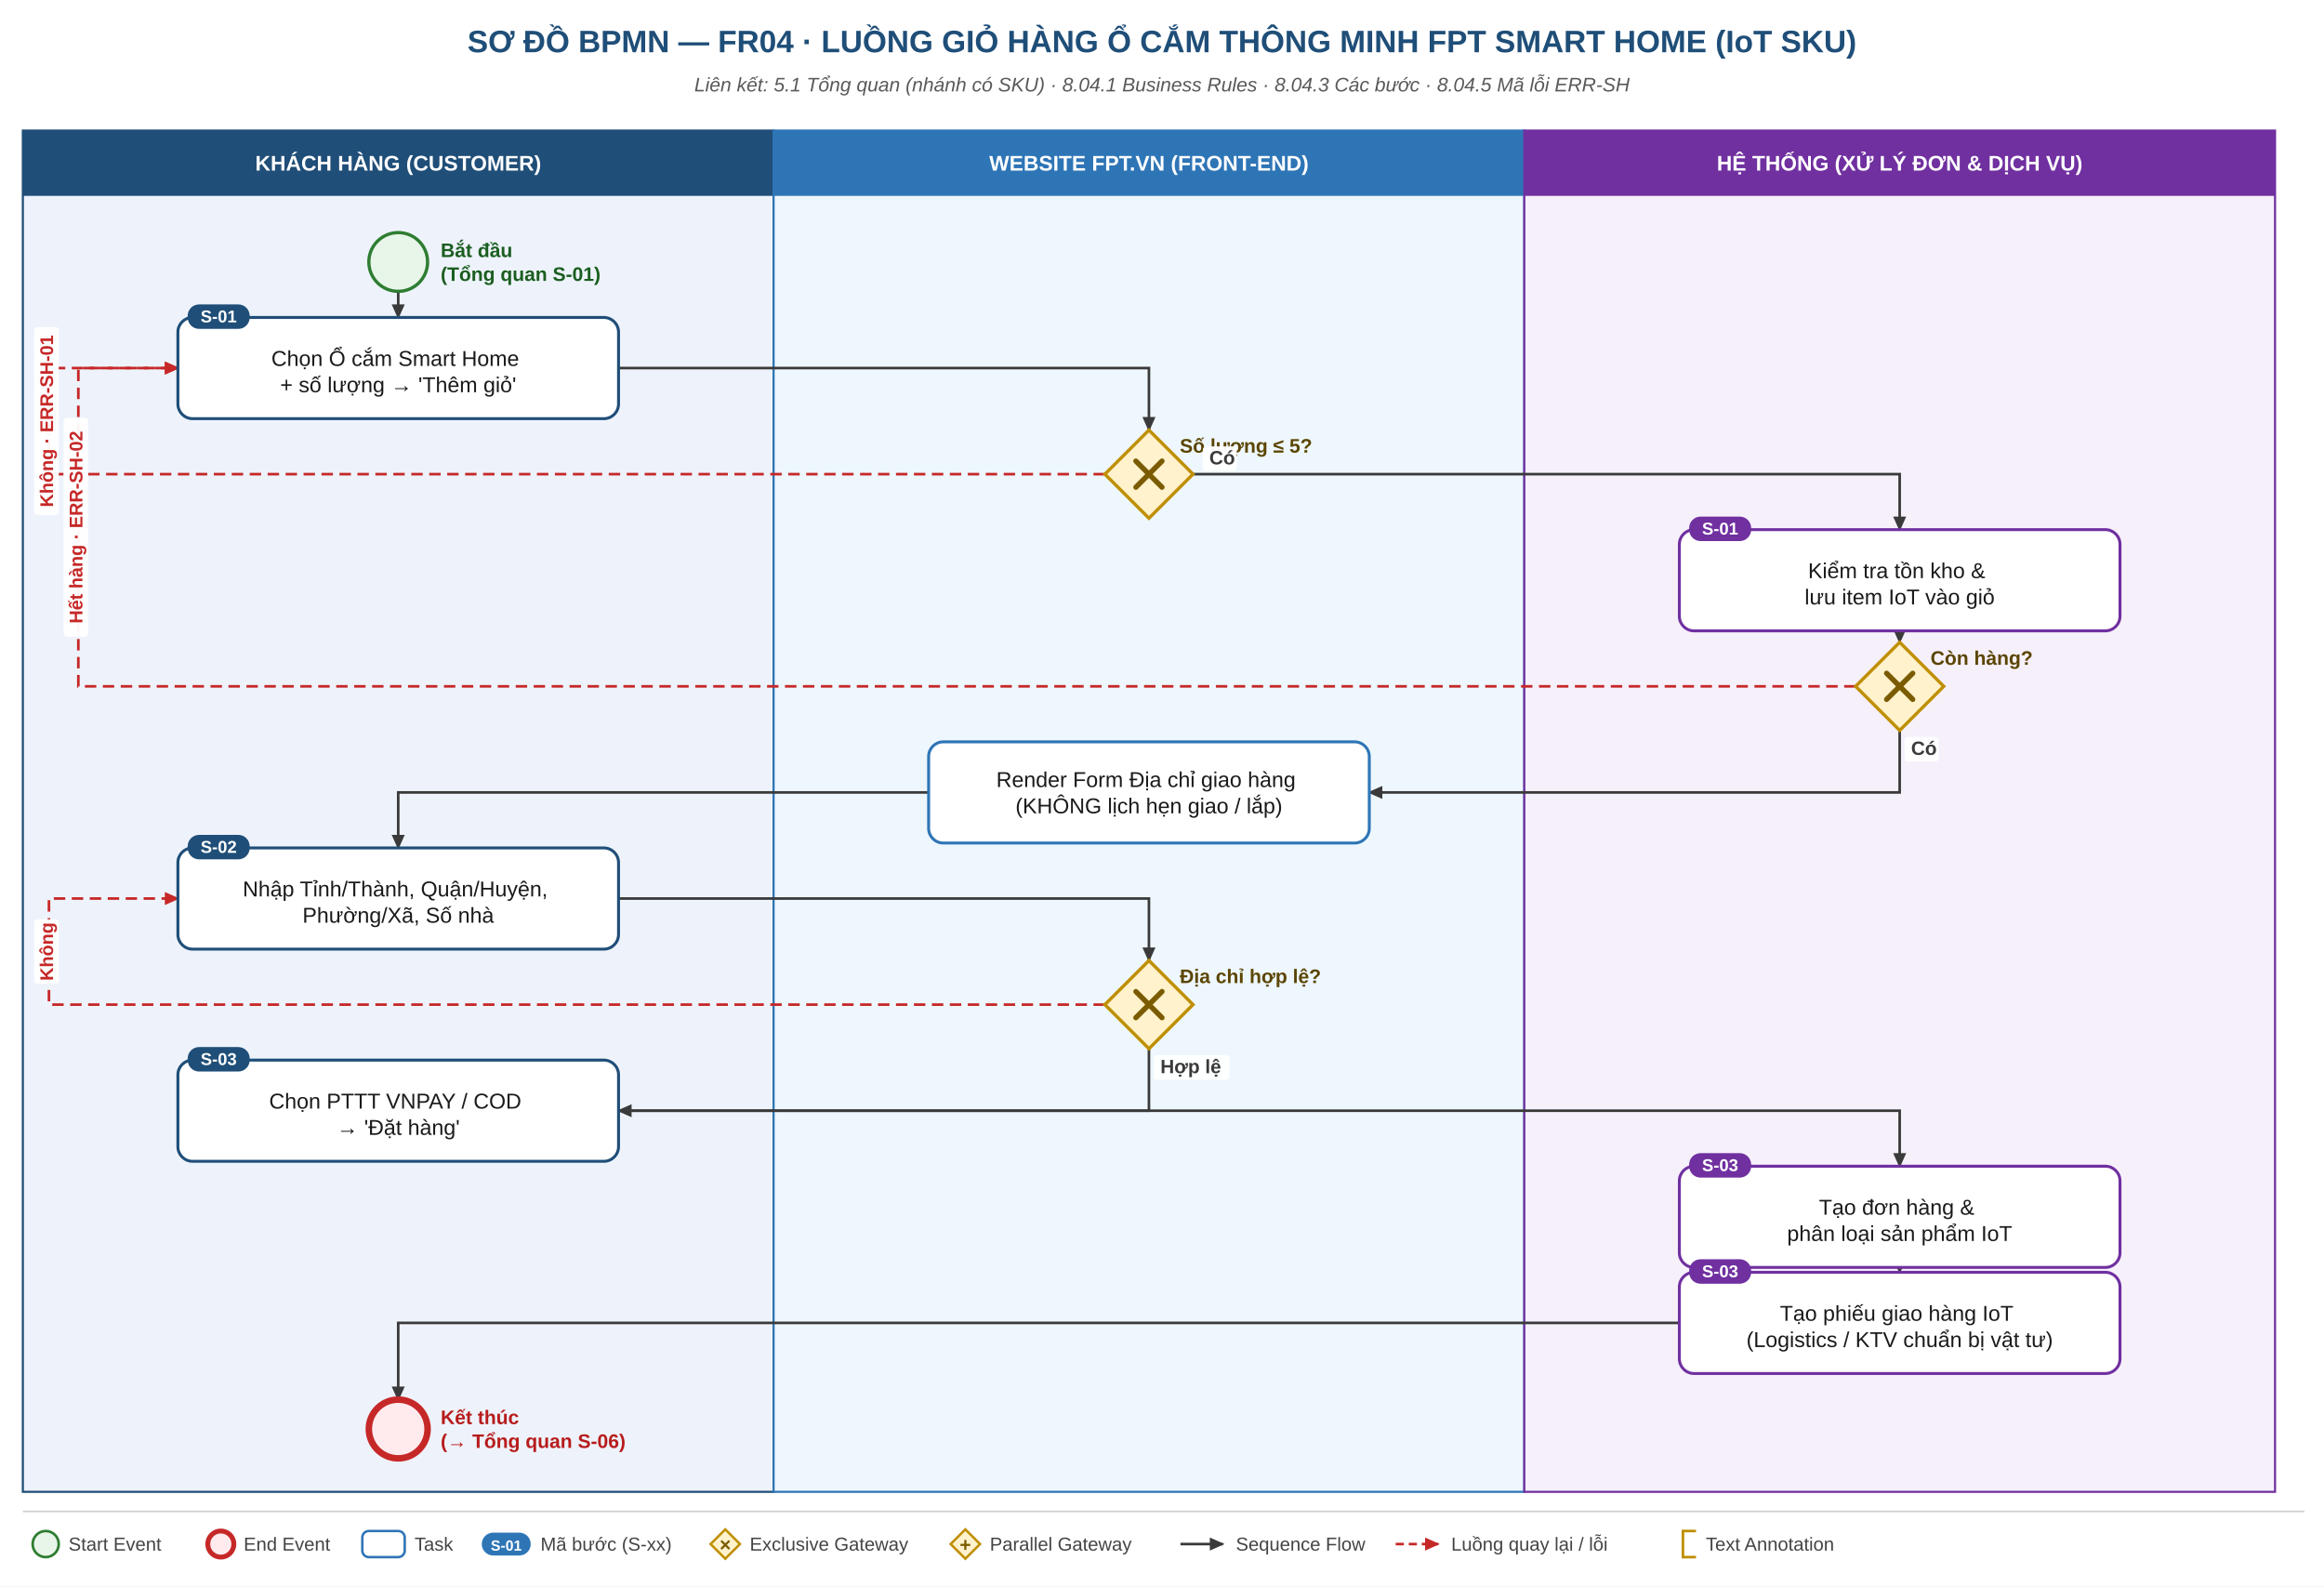
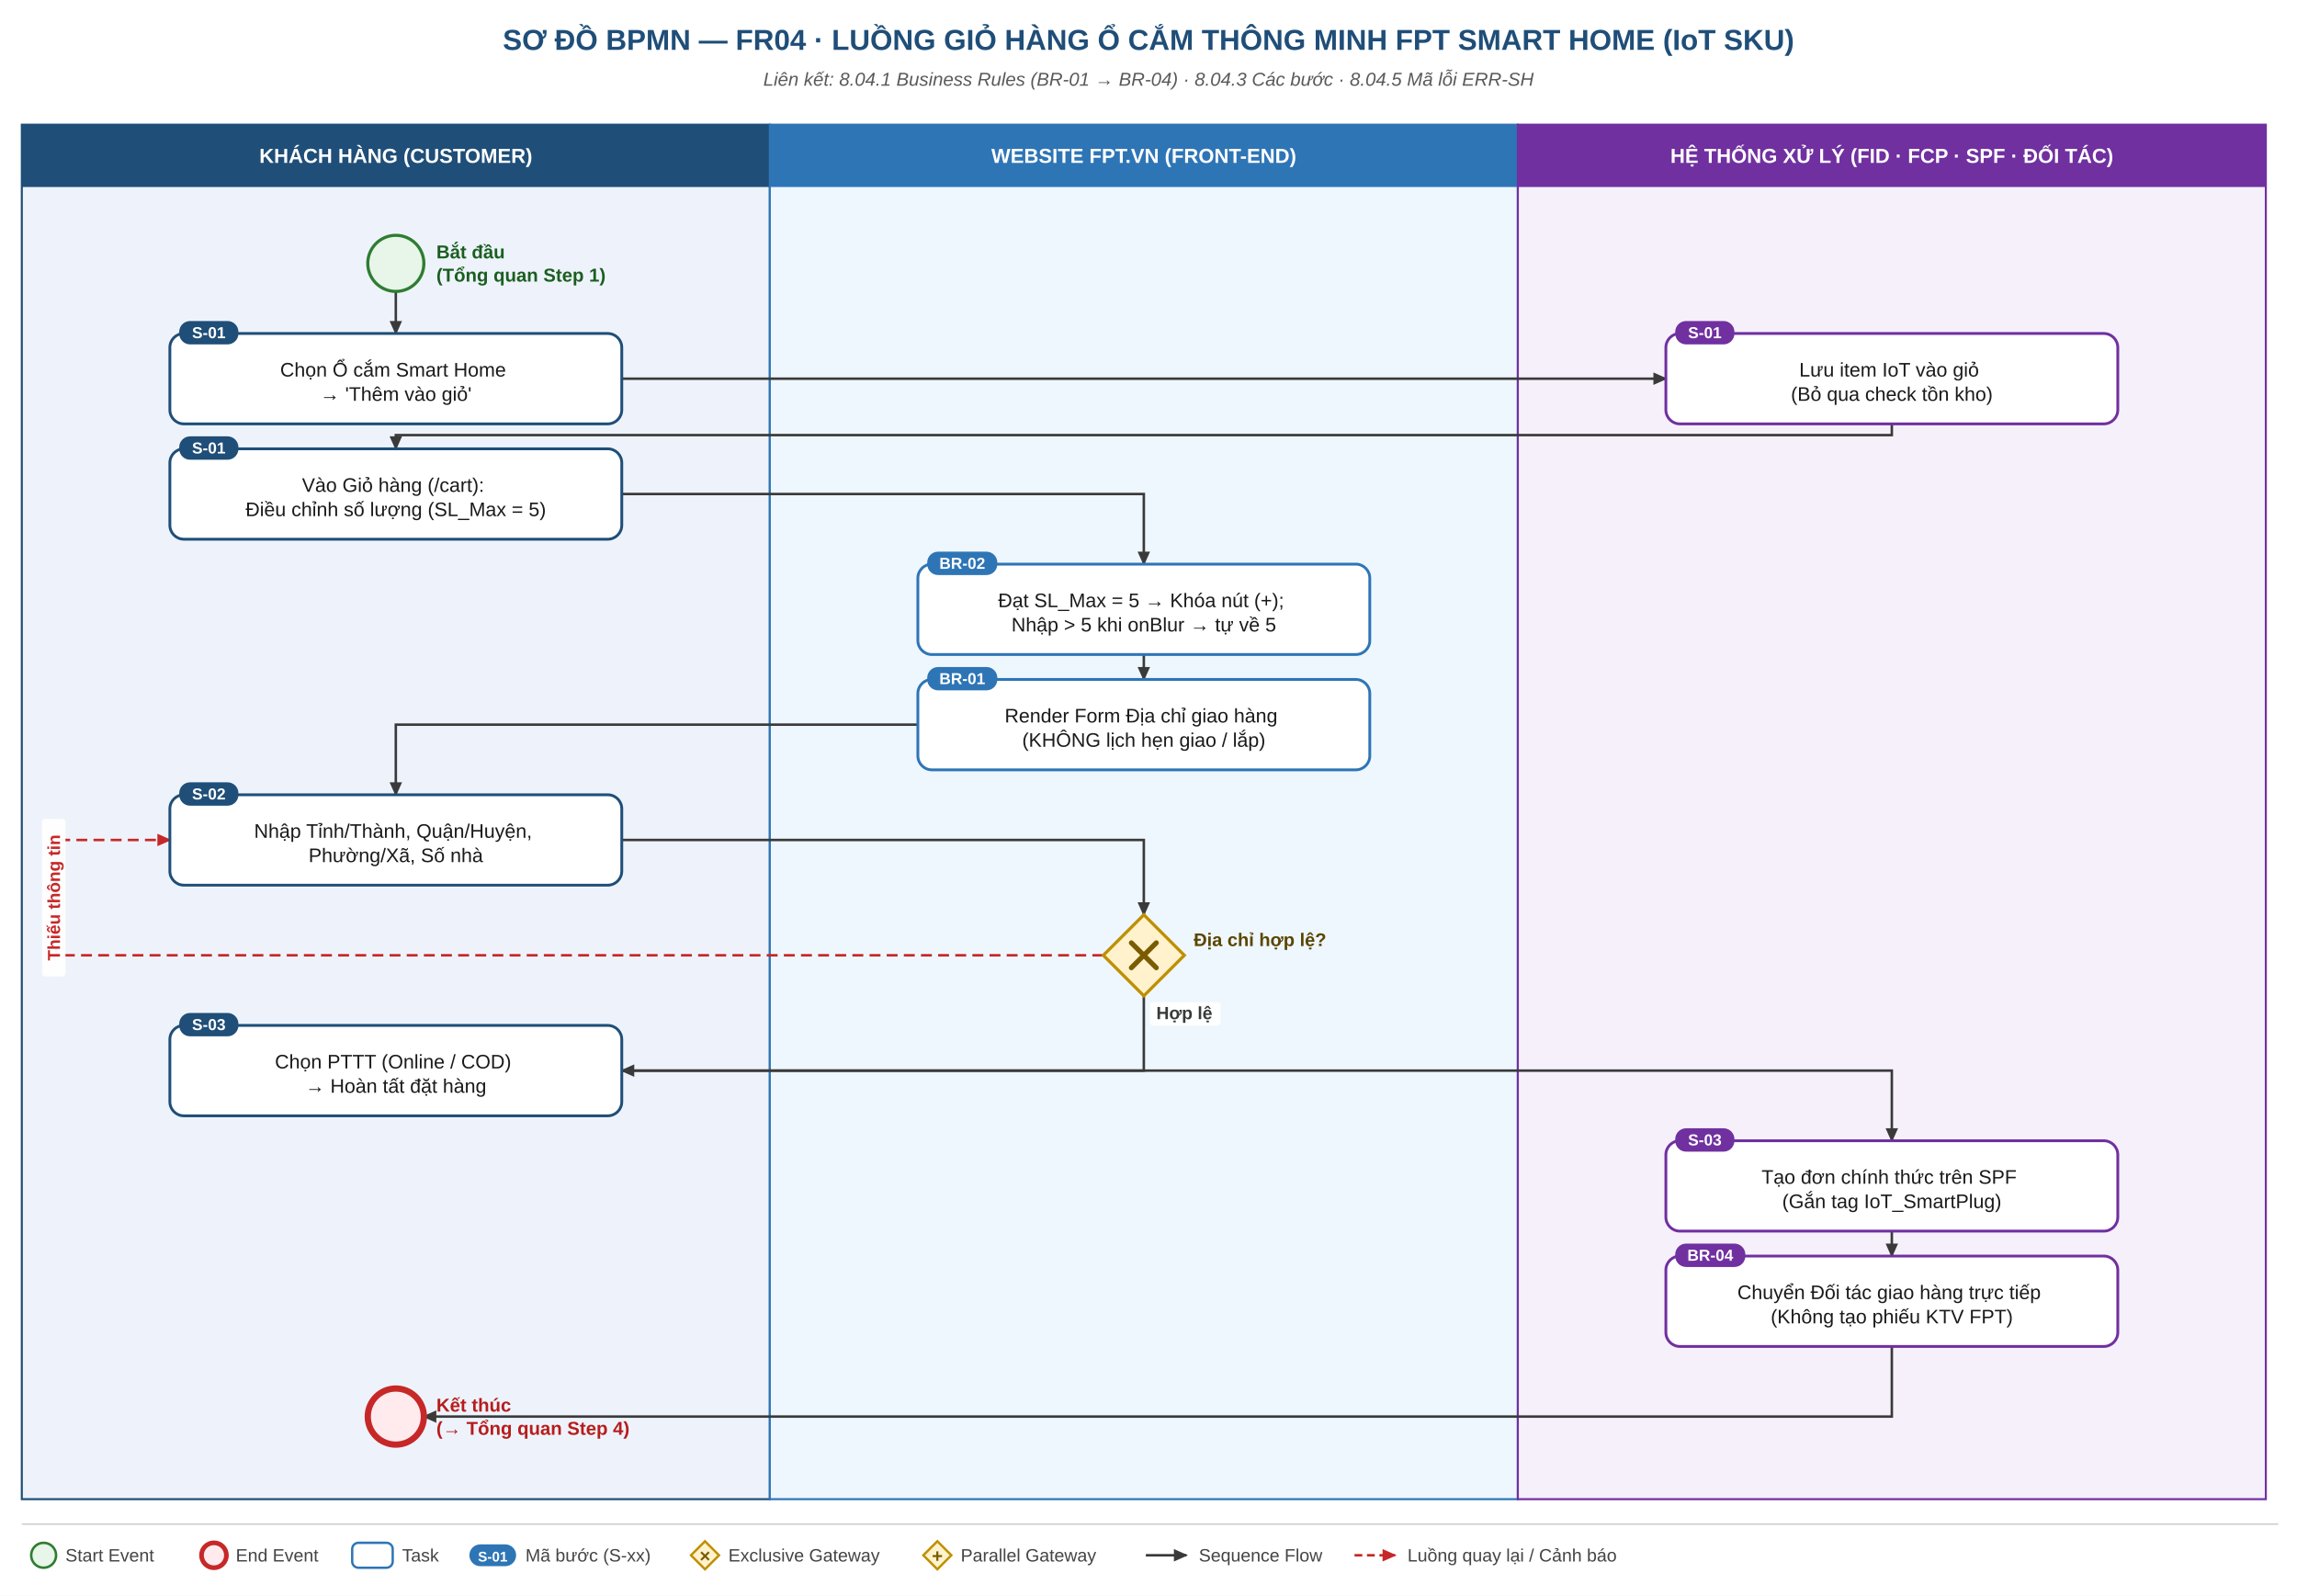
- <svg xmlns="http://www.w3.org/2000/svg" width="1424" height="972" viewBox="0 0 1424 972" font-family="Arial, Helvetica, sans-serif">
-   <rect width="1424" height="972" fill="#ffffff" />
+ <svg xmlns="http://www.w3.org/2000/svg" width="1474" height="1024" viewBox="0 0 1474 1024" font-family="Arial, Helvetica, sans-serif">
+   <rect width="1474" height="1024" fill="#ffffff" />
  <defs>
    <marker id="a" markerWidth="10" markerHeight="10" refX="8" refY="4" orient="auto" markerUnits="userSpaceOnUse">
      <path d="M0,0 L9,4 L0,8 Z" fill="#3a3a3a" />
    </marker>
    <marker id="ar" markerWidth="10" markerHeight="10" refX="8" refY="4" orient="auto" markerUnits="userSpaceOnUse">
      <path d="M0,0 L9,4 L0,8 Z" fill="#c62828" />
    </marker>
  </defs>
-   <text x="712.0" y="32" font-size="19" font-weight="bold" fill="#1f4e78" text-anchor="middle">SƠ ĐỒ BPMN — FR04 · LUỒNG GIỎ HÀNG Ổ CẮM THÔNG MINH FPT SMART HOME (IoT SKU)</text>
-   <text x="712.0" y="56" font-size="12" fill="#595959" font-style="italic" text-anchor="middle">Liên kết: 5.1 Tổng quan (nhánh có SKU) · 8.04.1 Business Rules · 8.04.3 Các bước · 8.04.5 Mã lỗi ERR-SH</text>
-   <rect x="14" y="80" width="460" height="834" fill="#eef3fb" stroke="#1f4e78" stroke-width="1.3" />
-   <rect x="14" y="80" width="460" height="40" fill="#1f4e78" />
-   <text x="244.0" y="104.5" font-size="13" font-weight="bold" fill="#fff" text-anchor="middle">KHÁCH HÀNG (CUSTOMER)</text>
-   <rect x="474" y="80" width="460" height="834" fill="#eef7fd" stroke="#2e75b6" stroke-width="1.3" />
-   <rect x="474" y="80" width="460" height="40" fill="#2e75b6" />
-   <text x="704.0" y="104.5" font-size="13" font-weight="bold" fill="#fff" text-anchor="middle">WEBSITE FPT.VN (FRONT-END)</text>
-   <rect x="934" y="80" width="460" height="834" fill="#f6f0fb" stroke="#7030a0" stroke-width="1.3" />
-   <rect x="934" y="80" width="460" height="40" fill="#7030a0" />
-   <text x="1164.0" y="104.5" font-size="13" font-weight="bold" fill="#fff" text-anchor="middle">HỆ THỐNG (XỬ LÝ ĐƠN &amp; DỊCH VỤ)</text>
-   <path d="M244.0,178.5 L244.0,194.5" fill="none" stroke="#3a3a3a" stroke-width="1.6" marker-end="url(#a)" />
-   <path d="M379.0,225.5 L704.0,225.5 L704.0,263.5" fill="none" stroke="#3a3a3a" stroke-width="1.6" marker-end="url(#a)" />
-   <path d="M731.0,290.5 L1164.0,290.5 L1164.0,324.5" fill="none" stroke="#3a3a3a" stroke-width="1.6" marker-end="url(#a)" />
-   <path d="M677.0,290.5 L30.0,290.5 L30.0,225.5 L109.0,225.5" fill="none" stroke="#c62828" stroke-width="1.6" stroke-dasharray="7,4" marker-end="url(#ar)" />
-   <path d="M1164.0,386.5 L1164.0,393.5" fill="none" stroke="#3a3a3a" stroke-width="1.6" marker-end="url(#a)" />
-   <path d="M1164.0,447.5 L1164.0,485.5 L839.0,485.5" fill="none" stroke="#3a3a3a" stroke-width="1.6" marker-end="url(#a)" />
-   <path d="M1137.0,420.5 L48.0,420.5 L48.0,225.5 L109.0,225.5" fill="none" stroke="#c62828" stroke-width="1.6" stroke-dasharray="7,4" marker-end="url(#ar)" />
-   <path d="M569.0,485.5 L244.0,485.5 L244.0,519.5" fill="none" stroke="#3a3a3a" stroke-width="1.6" marker-end="url(#a)" />
-   <path d="M379.0,550.5 L704.0,550.5 L704.0,588.5" fill="none" stroke="#3a3a3a" stroke-width="1.6" marker-end="url(#a)" />
-   <path d="M704.0,642.5 L704.0,680.5 L379.0,680.5" fill="none" stroke="#3a3a3a" stroke-width="1.6" marker-end="url(#a)" />
-   <path d="M677.0,615.5 L30.0,615.5 L30.0,550.5 L109.0,550.5" fill="none" stroke="#c62828" stroke-width="1.6" stroke-dasharray="7,4" marker-end="url(#ar)" />
-   <path d="M379.0,680.5 L1164.0,680.5 L1164.0,714.5" fill="none" stroke="#3a3a3a" stroke-width="1.6" marker-end="url(#a)" />
-   <path d="M1164.0,776.5 L1164.0,779.5" fill="none" stroke="#3a3a3a" stroke-width="1.6" marker-end="url(#a)" />
-   <path d="M1029.0,810.5 L244.0,810.5 L244.0,857.5" fill="none" stroke="#3a3a3a" stroke-width="1.6" marker-end="url(#a)" />
-   <circle cx="244.0" cy="160.5" r="18" fill="#e8f5e9" stroke="#2e7d32" stroke-width="2" />
-   <text x="270.0" y="157.5" font-size="12" fill="#1b5e20" font-weight="bold" text-anchor="start">
-     <tspan x="270.0" dy="0.0">Bắt đầu</tspan>
-     <tspan x="270.0" dy="14.6">(Tổng quan S-01)</tspan>
+   <text x="737.0" y="32" font-size="18.5" font-weight="bold" fill="#1f4e78" text-anchor="middle">SƠ ĐỒ BPMN — FR04 · LUỒNG GIỎ HÀNG Ổ CẮM THÔNG MINH FPT SMART HOME (IoT SKU)</text>
+   <text x="737.0" y="55" font-size="12" fill="#595959" font-style="italic" text-anchor="middle">Liên kết: 8.04.1 Business Rules (BR-01 → BR-04) · 8.04.3 Các bước · 8.04.5 Mã lỗi ERR-SH</text>
+   <rect x="14" y="80" width="480" height="882" fill="#eef3fb" stroke="#1f4e78" stroke-width="1.3" />
+   <rect x="14" y="80" width="480" height="40" fill="#1f4e78" />
+   <text x="254.0" y="104.5" font-size="13" font-weight="bold" fill="#fff" text-anchor="middle">KHÁCH HÀNG (CUSTOMER)</text>
+   <rect x="494" y="80" width="480" height="882" fill="#eef7fd" stroke="#2e75b6" stroke-width="1.3" />
+   <rect x="494" y="80" width="480" height="40" fill="#2e75b6" />
+   <text x="734.0" y="104.5" font-size="13" font-weight="bold" fill="#fff" text-anchor="middle">WEBSITE FPT.VN (FRONT-END)</text>
+   <rect x="974" y="80" width="480" height="882" fill="#f6f0fb" stroke="#7030a0" stroke-width="1.3" />
+   <rect x="974" y="80" width="480" height="40" fill="#7030a0" />
+   <text x="1214.0" y="104.5" font-size="13" font-weight="bold" fill="#fff" text-anchor="middle">HỆ THỐNG XỬ LÝ (FID · FCP · SPF · ĐỐI TÁC)</text>
+   <path d="M254.0,187.0 L254.0,214.0" fill="none" stroke="#3a3a3a" stroke-width="1.6" marker-end="url(#a)" />
+   <path d="M399.0,243.0 L1069.0,243.0" fill="none" stroke="#3a3a3a" stroke-width="1.6" marker-end="url(#a)" />
+   <path d="M1214.0,272.0 L1214.0,279.2 L254.0,279.2 L254.0,288.0" fill="none" stroke="#3a3a3a" stroke-width="1.6" marker-end="url(#a)" />
+   <path d="M399.0,317.0 L734.0,317.0 L734.0,362.0" fill="none" stroke="#3a3a3a" stroke-width="1.6" marker-end="url(#a)" />
+   <path d="M734.0,420.0 L734.0,436.0" fill="none" stroke="#3a3a3a" stroke-width="1.6" marker-end="url(#a)" />
+   <path d="M589.0,465.0 L254.0,465.0 L254.0,510.0" fill="none" stroke="#3a3a3a" stroke-width="1.6" marker-end="url(#a)" />
+   <path d="M399.0,539.0 L734.0,539.0 L734.0,587.0" fill="none" stroke="#3a3a3a" stroke-width="1.6" marker-end="url(#a)" />
+   <path d="M734.0,639.0 L734.0,687.0 L399.0,687.0" fill="none" stroke="#3a3a3a" stroke-width="1.6" marker-end="url(#a)" />
+   <path d="M708.0,613.0 L36.0,613.0 L36.0,539.0 L109.0,539.0" fill="none" stroke="#c62828" stroke-width="1.6" stroke-dasharray="7,4" marker-end="url(#ar)" />
+   <path d="M399.0,687.0 L1214.0,687.0 L1214.0,732.0" fill="none" stroke="#3a3a3a" stroke-width="1.6" marker-end="url(#a)" />
+   <path d="M1214.0,790.0 L1214.0,806.0" fill="none" stroke="#3a3a3a" stroke-width="1.6" marker-end="url(#a)" />
+   <path d="M1214.0,864.0 L1214.0,909.0 L272.0,909.0" fill="none" stroke="#3a3a3a" stroke-width="1.6" marker-end="url(#a)" />
+   <circle cx="254.0" cy="169.0" r="18" fill="#e8f5e9" stroke="#2e7d32" stroke-width="2" />
+   <text x="280.0" y="165.8" font-size="12" fill="#1b5e20" font-weight="bold" text-anchor="start">
+     <tspan x="280.0" dy="0.0">Bắt đầu</tspan>
+     <tspan x="280.0" dy="14.9">(Tổng quan Step 1)</tspan>
  </text>
-   <rect x="109.0" y="194.5" width="270" height="62" rx="9" fill="#ffffff" stroke="#1f4e78" stroke-width="1.8" />
-   <text x="244.0" y="224.2" font-size="13.2" fill="#1a1a1a" font-weight="normal" text-anchor="middle">
-     <tspan x="244.0" dy="0.0">Chọn Ổ cắm Smart Home</tspan>
-     <tspan x="244.0" dy="16.1">+ số lượng → 'Thêm giỏ'</tspan>
+   <rect x="109.0" y="214.0" width="290" height="58" rx="9" fill="#ffffff" stroke="#1f4e78" stroke-width="1.8" />
+   <text x="254.0" y="241.6" font-size="12.6" fill="#1a1a1a" font-weight="normal" text-anchor="middle">
+     <tspan x="254.0" dy="0.0">Chọn Ổ cắm Smart Home</tspan>
+     <tspan x="254.0" dy="15.6">→ 'Thêm vào giỏ'</tspan>
  </text>
-   <rect x="115.0" y="186.5" width="38" height="15" rx="7" fill="#1f4e78" />
-   <text x="134.0" y="197.5" font-size="10.5" font-weight="bold" fill="#fff" text-anchor="middle">S-01</text>
-   <polygon points="704.0,263.5 731.0,290.5 704.0,317.5 677.0,290.5" fill="#fff2cc" stroke="#bf8f00" stroke-width="2" />
-   <path d="M696.0,282.5 L712.0,298.5 M712.0,282.5 L696.0,298.5" stroke="#7a5b00" stroke-width="3.2" stroke-linecap="round" />
-   <text x="722.9" y="277.3" font-size="12" fill="#5b4500" font-weight="bold" text-anchor="start">
-     <tspan x="722.9" dy="0.0">Số lượng ≤ 5?</tspan>
+   <rect x="115.0" y="206.0" width="38" height="15" rx="7" fill="#1f4e78" />
+   <text x="134.0" y="217.0" font-size="10.2" font-weight="bold" fill="#fff" text-anchor="middle">S-01</text>
+   <rect x="1069.0" y="214.0" width="290" height="58" rx="9" fill="#ffffff" stroke="#7030a0" stroke-width="1.8" />
+   <text x="1214.0" y="241.6" font-size="12.6" fill="#1a1a1a" font-weight="normal" text-anchor="middle">
+     <tspan x="1214.0" dy="0.0">Lưu item IoT vào giỏ</tspan>
+     <tspan x="1214.0" dy="15.6">(Bỏ qua check tồn kho)</tspan>
  </text>
-   <rect x="1029.0" y="324.5" width="270" height="62" rx="9" fill="#ffffff" stroke="#7030a0" stroke-width="1.8" />
-   <text x="1164.0" y="354.2" font-size="13.2" fill="#1a1a1a" font-weight="normal" text-anchor="middle">
-     <tspan x="1164.0" dy="0.0">Kiểm tra tồn kho &amp;</tspan>
-     <tspan x="1164.0" dy="16.1">lưu item IoT vào giỏ</tspan>
+   <rect x="1075.0" y="206.0" width="38" height="15" rx="7" fill="#7030a0" />
+   <text x="1094.0" y="217.0" font-size="10.2" font-weight="bold" fill="#fff" text-anchor="middle">S-01</text>
+   <rect x="109.0" y="288.0" width="290" height="58" rx="9" fill="#ffffff" stroke="#1f4e78" stroke-width="1.8" />
+   <text x="254.0" y="315.6" font-size="12.6" fill="#1a1a1a" font-weight="normal" text-anchor="middle">
+     <tspan x="254.0" dy="0.0">Vào Giỏ hàng (/cart):</tspan>
+     <tspan x="254.0" dy="15.6">Điều chỉnh số lượng (SL_Max = 5)</tspan>
  </text>
-   <rect x="1035.0" y="316.5" width="38" height="15" rx="7" fill="#7030a0" />
-   <text x="1054.0" y="327.5" font-size="10.5" font-weight="bold" fill="#fff" text-anchor="middle">S-01</text>
-   <polygon points="1164.0,393.5 1191.0,420.5 1164.0,447.5 1137.0,420.5" fill="#fff2cc" stroke="#bf8f00" stroke-width="2" />
-   <path d="M1156.0,412.5 L1172.0,428.5 M1172.0,412.5 L1156.0,428.5" stroke="#7a5b00" stroke-width="3.2" stroke-linecap="round" />
-   <text x="1182.9" y="407.3" font-size="12" fill="#5b4500" font-weight="bold" text-anchor="start">
-     <tspan x="1182.9" dy="0.0">Còn hàng?</tspan>
+   <rect x="115.0" y="280.0" width="38" height="15" rx="7" fill="#1f4e78" />
+   <text x="134.0" y="291.0" font-size="10.2" font-weight="bold" fill="#fff" text-anchor="middle">S-01</text>
+   <rect x="589.0" y="362.0" width="290" height="58" rx="9" fill="#ffffff" stroke="#2e75b6" stroke-width="1.8" />
+   <text x="734.0" y="389.6" font-size="12.6" fill="#1a1a1a" font-weight="normal" text-anchor="middle">
+     <tspan x="734.0" dy="0.0">Đạt SL_Max = 5 → Khóa nút (+);</tspan>
+     <tspan x="734.0" dy="15.6">Nhập &gt; 5 khi onBlur → tự về 5</tspan>
  </text>
-   <rect x="569.0" y="454.5" width="270" height="62" rx="9" fill="#ffffff" stroke="#2e75b6" stroke-width="1.8" />
-   <text x="704.0" y="482.2" font-size="13.2" fill="#1a1a1a" font-weight="normal" text-anchor="middle">
-     <tspan x="704.0" dy="0.0">Render Form Địa chỉ giao hàng</tspan>
-     <tspan x="704.0" dy="16.1">(KHÔNG lịch hẹn giao / lắp)</tspan>
+   <rect x="595.0" y="354.0" width="45" height="15" rx="7" fill="#2e75b6" />
+   <text x="617.5" y="365.0" font-size="10.2" font-weight="bold" fill="#fff" text-anchor="middle">BR-02</text>
+   <rect x="589.0" y="436.0" width="290" height="58" rx="9" fill="#ffffff" stroke="#2e75b6" stroke-width="1.8" />
+   <text x="734.0" y="463.6" font-size="12.6" fill="#1a1a1a" font-weight="normal" text-anchor="middle">
+     <tspan x="734.0" dy="0.0">Render Form Địa chỉ giao hàng</tspan>
+     <tspan x="734.0" dy="15.6">(KHÔNG lịch hẹn giao / lắp)</tspan>
  </text>
-   <rect x="109.0" y="519.5" width="270" height="62" rx="9" fill="#ffffff" stroke="#1f4e78" stroke-width="1.8" />
-   <text x="244.0" y="549.2" font-size="13.2" fill="#1a1a1a" font-weight="normal" text-anchor="middle">
-     <tspan x="244.0" dy="0.0">Nhập Tỉnh/Thành, Quận/Huyện,</tspan>
-     <tspan x="244.0" dy="16.1">Phường/Xã, Số nhà</tspan>
+   <rect x="595.0" y="428.0" width="45" height="15" rx="7" fill="#2e75b6" />
+   <text x="617.5" y="439.0" font-size="10.2" font-weight="bold" fill="#fff" text-anchor="middle">BR-01</text>
+   <rect x="109.0" y="510.0" width="290" height="58" rx="9" fill="#ffffff" stroke="#1f4e78" stroke-width="1.8" />
+   <text x="254.0" y="537.6" font-size="12.6" fill="#1a1a1a" font-weight="normal" text-anchor="middle">
+     <tspan x="254.0" dy="0.0">Nhập Tỉnh/Thành, Quận/Huyện,</tspan>
+     <tspan x="254.0" dy="15.6">Phường/Xã, Số nhà</tspan>
  </text>
-   <rect x="115.0" y="511.5" width="38" height="15" rx="7" fill="#1f4e78" />
-   <text x="134.0" y="522.5" font-size="10.5" font-weight="bold" fill="#fff" text-anchor="middle">S-02</text>
-   <polygon points="704.0,588.5 731.0,615.5 704.0,642.5 677.0,615.5" fill="#fff2cc" stroke="#bf8f00" stroke-width="2" />
-   <path d="M696.0,607.5 L712.0,623.5 M712.0,607.5 L696.0,623.5" stroke="#7a5b00" stroke-width="3.2" stroke-linecap="round" />
-   <text x="722.9" y="602.3" font-size="12" fill="#5b4500" font-weight="bold" text-anchor="start">
-     <tspan x="722.9" dy="0.0">Địa chỉ hợp lệ?</tspan>
+   <rect x="115.0" y="502.0" width="38" height="15" rx="7" fill="#1f4e78" />
+   <text x="134.0" y="513.0" font-size="10.2" font-weight="bold" fill="#fff" text-anchor="middle">S-02</text>
+   <polygon points="734.0,587.0 760.0,613.0 734.0,639.0 708.0,613.0" fill="#fff2cc" stroke="#bf8f00" stroke-width="2" />
+   <path d="M726.0,605.0 L742.0,621.0 M742.0,605.0 L726.0,621.0" stroke="#7a5b00" stroke-width="3.2" stroke-linecap="round" />
+   <text x="766.0" y="607.1" font-size="11.8" fill="#5b4500" font-weight="bold" text-anchor="start">
+     <tspan x="766.0" dy="0.0">Địa chỉ hợp lệ?</tspan>
  </text>
-   <rect x="109.0" y="649.5" width="270" height="62" rx="9" fill="#ffffff" stroke="#1f4e78" stroke-width="1.8" />
-   <text x="244.0" y="679.2" font-size="13.2" fill="#1a1a1a" font-weight="normal" text-anchor="middle">
-     <tspan x="244.0" dy="0.0">Chọn PTTT VNPAY / COD</tspan>
-     <tspan x="244.0" dy="16.1">→ 'Đặt hàng'</tspan>
+   <rect x="109.0" y="658.0" width="290" height="58" rx="9" fill="#ffffff" stroke="#1f4e78" stroke-width="1.8" />
+   <text x="254.0" y="685.6" font-size="12.6" fill="#1a1a1a" font-weight="normal" text-anchor="middle">
+     <tspan x="254.0" dy="0.0">Chọn PTTT (Online / COD)</tspan>
+     <tspan x="254.0" dy="15.6">→ Hoàn tất đặt hàng</tspan>
  </text>
-   <rect x="115.0" y="641.5" width="38" height="15" rx="7" fill="#1f4e78" />
-   <text x="134.0" y="652.5" font-size="10.5" font-weight="bold" fill="#fff" text-anchor="middle">S-03</text>
-   <rect x="1029.0" y="714.5" width="270" height="62" rx="9" fill="#ffffff" stroke="#7030a0" stroke-width="1.8" />
-   <text x="1164.0" y="744.2" font-size="13.2" fill="#1a1a1a" font-weight="normal" text-anchor="middle">
-     <tspan x="1164.0" dy="0.0">Tạo đơn hàng &amp;</tspan>
-     <tspan x="1164.0" dy="16.1">phân loại sản phẩm IoT</tspan>
+   <rect x="115.0" y="650.0" width="38" height="15" rx="7" fill="#1f4e78" />
+   <text x="134.0" y="661.0" font-size="10.2" font-weight="bold" fill="#fff" text-anchor="middle">S-03</text>
+   <rect x="1069.0" y="732.0" width="290" height="58" rx="9" fill="#ffffff" stroke="#7030a0" stroke-width="1.8" />
+   <text x="1214.0" y="759.6" font-size="12.6" fill="#1a1a1a" font-weight="normal" text-anchor="middle">
+     <tspan x="1214.0" dy="0.0">Tạo đơn chính thức trên SPF</tspan>
+     <tspan x="1214.0" dy="15.6">(Gắn tag IoT_SmartPlug)</tspan>
  </text>
-   <rect x="1035.0" y="706.5" width="38" height="15" rx="7" fill="#7030a0" />
-   <text x="1054.0" y="717.5" font-size="10.5" font-weight="bold" fill="#fff" text-anchor="middle">S-03</text>
-   <rect x="1029.0" y="779.5" width="270" height="62" rx="9" fill="#ffffff" stroke="#7030a0" stroke-width="1.8" />
-   <text x="1164.0" y="809.2" font-size="13.2" fill="#1a1a1a" font-weight="normal" text-anchor="middle">
-     <tspan x="1164.0" dy="0.0">Tạo phiếu giao hàng IoT</tspan>
-     <tspan x="1164.0" dy="16.1">(Logistics / KTV chuẩn bị vật tư)</tspan>
+   <rect x="1075.0" y="724.0" width="38" height="15" rx="7" fill="#7030a0" />
+   <text x="1094.0" y="735.0" font-size="10.2" font-weight="bold" fill="#fff" text-anchor="middle">S-03</text>
+   <rect x="1069.0" y="806.0" width="290" height="58" rx="9" fill="#ffffff" stroke="#7030a0" stroke-width="1.8" />
+   <text x="1214.0" y="833.6" font-size="12.6" fill="#1a1a1a" font-weight="normal" text-anchor="middle">
+     <tspan x="1214.0" dy="0.0">Chuyển Đối tác giao hàng trực tiếp</tspan>
+     <tspan x="1214.0" dy="15.6">(Không tạo phiếu KTV FPT)</tspan>
  </text>
-   <rect x="1035.0" y="771.5" width="38" height="15" rx="7" fill="#7030a0" />
-   <text x="1054.0" y="782.5" font-size="10.5" font-weight="bold" fill="#fff" text-anchor="middle">S-03</text>
-   <circle cx="244.0" cy="875.5" r="18" fill="#ffebee" stroke="#c62828" stroke-width="4" />
-   <text x="270.0" y="872.5" font-size="12" fill="#b71c1c" font-weight="bold" text-anchor="start">
-     <tspan x="270.0" dy="0.0">Kết thúc</tspan>
-     <tspan x="270.0" dy="14.6">(→ Tổng quan S-06)</tspan>
+   <rect x="1075.0" y="798.0" width="45" height="15" rx="7" fill="#7030a0" />
+   <text x="1097.5" y="809.0" font-size="10.2" font-weight="bold" fill="#fff" text-anchor="middle">BR-04</text>
+   <circle cx="254.0" cy="909.0" r="18" fill="#ffebee" stroke="#c62828" stroke-width="4" />
+   <text x="280.0" y="905.8" font-size="12" fill="#b71c1c" font-weight="bold" text-anchor="start">
+     <tspan x="280.0" dy="0.0">Kết thúc</tspan>
+     <tspan x="280.0" dy="14.9">(→ Tổng quan Step 4)</tspan>
  </text>
-   <rect x="737.0" y="273.5" width="20.8" height="15" fill="#ffffff" opacity="0.95" rx="2" />
-   <text x="741.0" y="284.5" font-size="11.8" font-weight="bold" fill="#3a3a3a" text-anchor="start">Có</text>
-   <g transform="rotate(-90 30.0 258.0)">
-     <rect x="-27.5" y="249.0" width="115.1" height="15" fill="#fff" opacity="0.95" rx="2" />
-     <text x="30.0" y="260.5" font-size="11.3" font-weight="bold" fill="#c62828" text-anchor="middle">Không · ERR-SH-01</text>
+   <rect x="738.0" y="643.0" width="45.2" height="15" fill="#ffffff" opacity="0.95" rx="2" />
+   <text x="742.0" y="654.0" font-size="11.4" font-weight="bold" fill="#3a3a3a" text-anchor="start">Hợp lệ</text>
+   <g transform="rotate(-90 36.0 576.0)">
+     <rect x="-14.5" y="567.0" width="101.0" height="15" fill="#fff" opacity="0.95" rx="2" />
+     <text x="36.0" y="578.5" font-size="11.2" font-weight="bold" fill="#c62828" text-anchor="middle">Thiếu thông tin</text>
  </g>
-   <rect x="1167.0" y="451.5" width="20.8" height="15" fill="#ffffff" opacity="0.95" rx="2" />
-   <text x="1171.0" y="462.5" font-size="11.8" font-weight="bold" fill="#3a3a3a" text-anchor="start">Có</text>
-   <g transform="rotate(-90 48.0 323.0)">
-     <rect x="-19.0" y="314.0" width="134.0" height="15" fill="#fff" opacity="0.95" rx="2" />
-     <text x="48.0" y="325.5" font-size="11.3" font-weight="bold" fill="#c62828" text-anchor="middle">Hết hàng · ERR-SH-02</text>
-   </g>
-   <rect x="707.0" y="646.5" width="46.4" height="15" fill="#ffffff" opacity="0.95" rx="2" />
-   <text x="711.0" y="657.5" font-size="11.8" font-weight="bold" fill="#3a3a3a" text-anchor="start">Hợp lệ</text>
-   <g transform="rotate(-90 30.0 583.0)">
-     <rect x="10.2" y="574.0" width="39.5" height="15" fill="#fff" opacity="0.95" rx="2" />
-     <text x="30.0" y="585.5" font-size="11.3" font-weight="bold" fill="#c62828" text-anchor="middle">Không</text>
-   </g>
-   <line x1="14" y1="926.0" x2="1412" y2="926.0" stroke="#d0d0d0" />
-   <circle cx="28" cy="946.0" r="8" fill="#e8f5e9" stroke="#2e7d32" stroke-width="1.6" />
-   <text x="42" y="950.0" font-size="11.5" fill="#444">Start Event</text>
-   <circle cx="135.3" cy="946.0" r="8" fill="#ffebee" stroke="#c62828" stroke-width="3" />
-   <text x="149.3" y="950.0" font-size="11.5" fill="#444">End Event</text>
-   <rect x="222.0" y="938.0" width="26" height="16" rx="4" fill="#fff" stroke="#2e75b6" stroke-width="1.5" />
-   <text x="254.0" y="950.0" font-size="11.5" fill="#444">Task</text>
-   <rect x="295.2" y="939.0" width="30" height="14" rx="7" fill="#2e75b6" />
-   <text x="310.2" y="950.0" font-size="9" font-weight="bold" fill="#fff" text-anchor="middle">S-01</text>
-   <text x="331.2" y="950.0" font-size="11.5" fill="#444">Mã bước (S-xx)</text>
-   <polygon points="444.4,937.0 453.4,946.0 444.4,955.0 435.4,946.0" fill="#fff2cc" stroke="#bf8f00" stroke-width="1.5" />
-   <text x="444.4" y="950.5" font-size="12" font-weight="bold" fill="#7a5b00" text-anchor="middle">×</text>
-   <text x="459.4" y="950.0" font-size="11.5" fill="#444">Exclusive Gateway</text>
-   <polygon points="591.5,937.0 600.5,946.0 591.5,955.0 582.5,946.0" fill="#fff2cc" stroke="#bf8f00" stroke-width="1.5" />
-   <text x="591.5" y="950.5" font-size="12" font-weight="bold" fill="#7a5b00" text-anchor="middle">+</text>
-   <text x="606.5" y="950.0" font-size="11.5" fill="#444">Parallel Gateway</text>
-   <path d="M723.3,946.0 L749.3,946.0" stroke="#3a3a3a" stroke-width="1.6" marker-end="url(#a)" />
-   <text x="757.3" y="950.0" font-size="11.5" fill="#444">Sequence Flow</text>
-   <path d="M855.2,946.0 L881.2,946.0" stroke="#c62828" stroke-width="1.6" stroke-dasharray="5,3" marker-end="url(#ar)" />
-   <text x="889.2" y="950.0" font-size="11.5" fill="#444">Luồng quay lại / lỗi</text>
-   <path d="M1039.2,938.0 L1031.2,938.0 L1031.2,954.0 L1039.2,954.0" fill="none" stroke="#bf8f00" stroke-width="1.6" />
-   <text x="1045.2" y="950.0" font-size="11.5" fill="#444">Text Annotation</text>
+   <line x1="14" y1="978.0" x2="1462" y2="978.0" stroke="#d0d0d0" />
+   <circle cx="28" cy="998.0" r="8" fill="#e8f5e9" stroke="#2e7d32" stroke-width="1.6" />
+   <text x="42" y="1002.0" font-size="11.5" fill="#444">Start Event</text>
+   <circle cx="137.3" cy="998.0" r="8" fill="#ffebee" stroke="#c62828" stroke-width="3" />
+   <text x="151.3" y="1002.0" font-size="11.5" fill="#444">End Event</text>
+   <rect x="226.0" y="990.0" width="26" height="16" rx="4" fill="#fff" stroke="#2e75b6" stroke-width="1.5" />
+   <text x="258.0" y="1002.0" font-size="11.5" fill="#444">Task</text>
+   <rect x="301.2" y="991.0" width="30" height="14" rx="7" fill="#2e75b6" />
+   <text x="316.2" y="1002.0" font-size="9" font-weight="bold" fill="#fff" text-anchor="middle">S-01</text>
+   <text x="337.2" y="1002.0" font-size="11.5" fill="#444">Mã bước (S-xx)</text>
+   <polygon points="452.4,989.0 461.4,998.0 452.4,1007.0 443.4,998.0" fill="#fff2cc" stroke="#bf8f00" stroke-width="1.5" />
+   <text x="452.4" y="1002.5" font-size="12" font-weight="bold" fill="#7a5b00" text-anchor="middle">×</text>
+   <text x="467.4" y="1002.0" font-size="11.5" fill="#444">Exclusive Gateway</text>
+   <polygon points="601.5,989.0 610.5,998.0 601.5,1007.0 592.5,998.0" fill="#fff2cc" stroke="#bf8f00" stroke-width="1.5" />
+   <text x="601.5" y="1002.5" font-size="12" font-weight="bold" fill="#7a5b00" text-anchor="middle">+</text>
+   <text x="616.5" y="1002.0" font-size="11.5" fill="#444">Parallel Gateway</text>
+   <path d="M735.3,998.0 L761.3,998.0" stroke="#3a3a3a" stroke-width="1.6" marker-end="url(#a)" />
+   <text x="769.3" y="1002.0" font-size="11.5" fill="#444">Sequence Flow</text>
+   <path d="M869.2,998.0 L895.2,998.0" stroke="#c62828" stroke-width="1.6" stroke-dasharray="5,3" marker-end="url(#ar)" />
+   <text x="903.2" y="1002.0" font-size="11.5" fill="#444">Luồng quay lại / Cảnh báo</text>
</svg>
